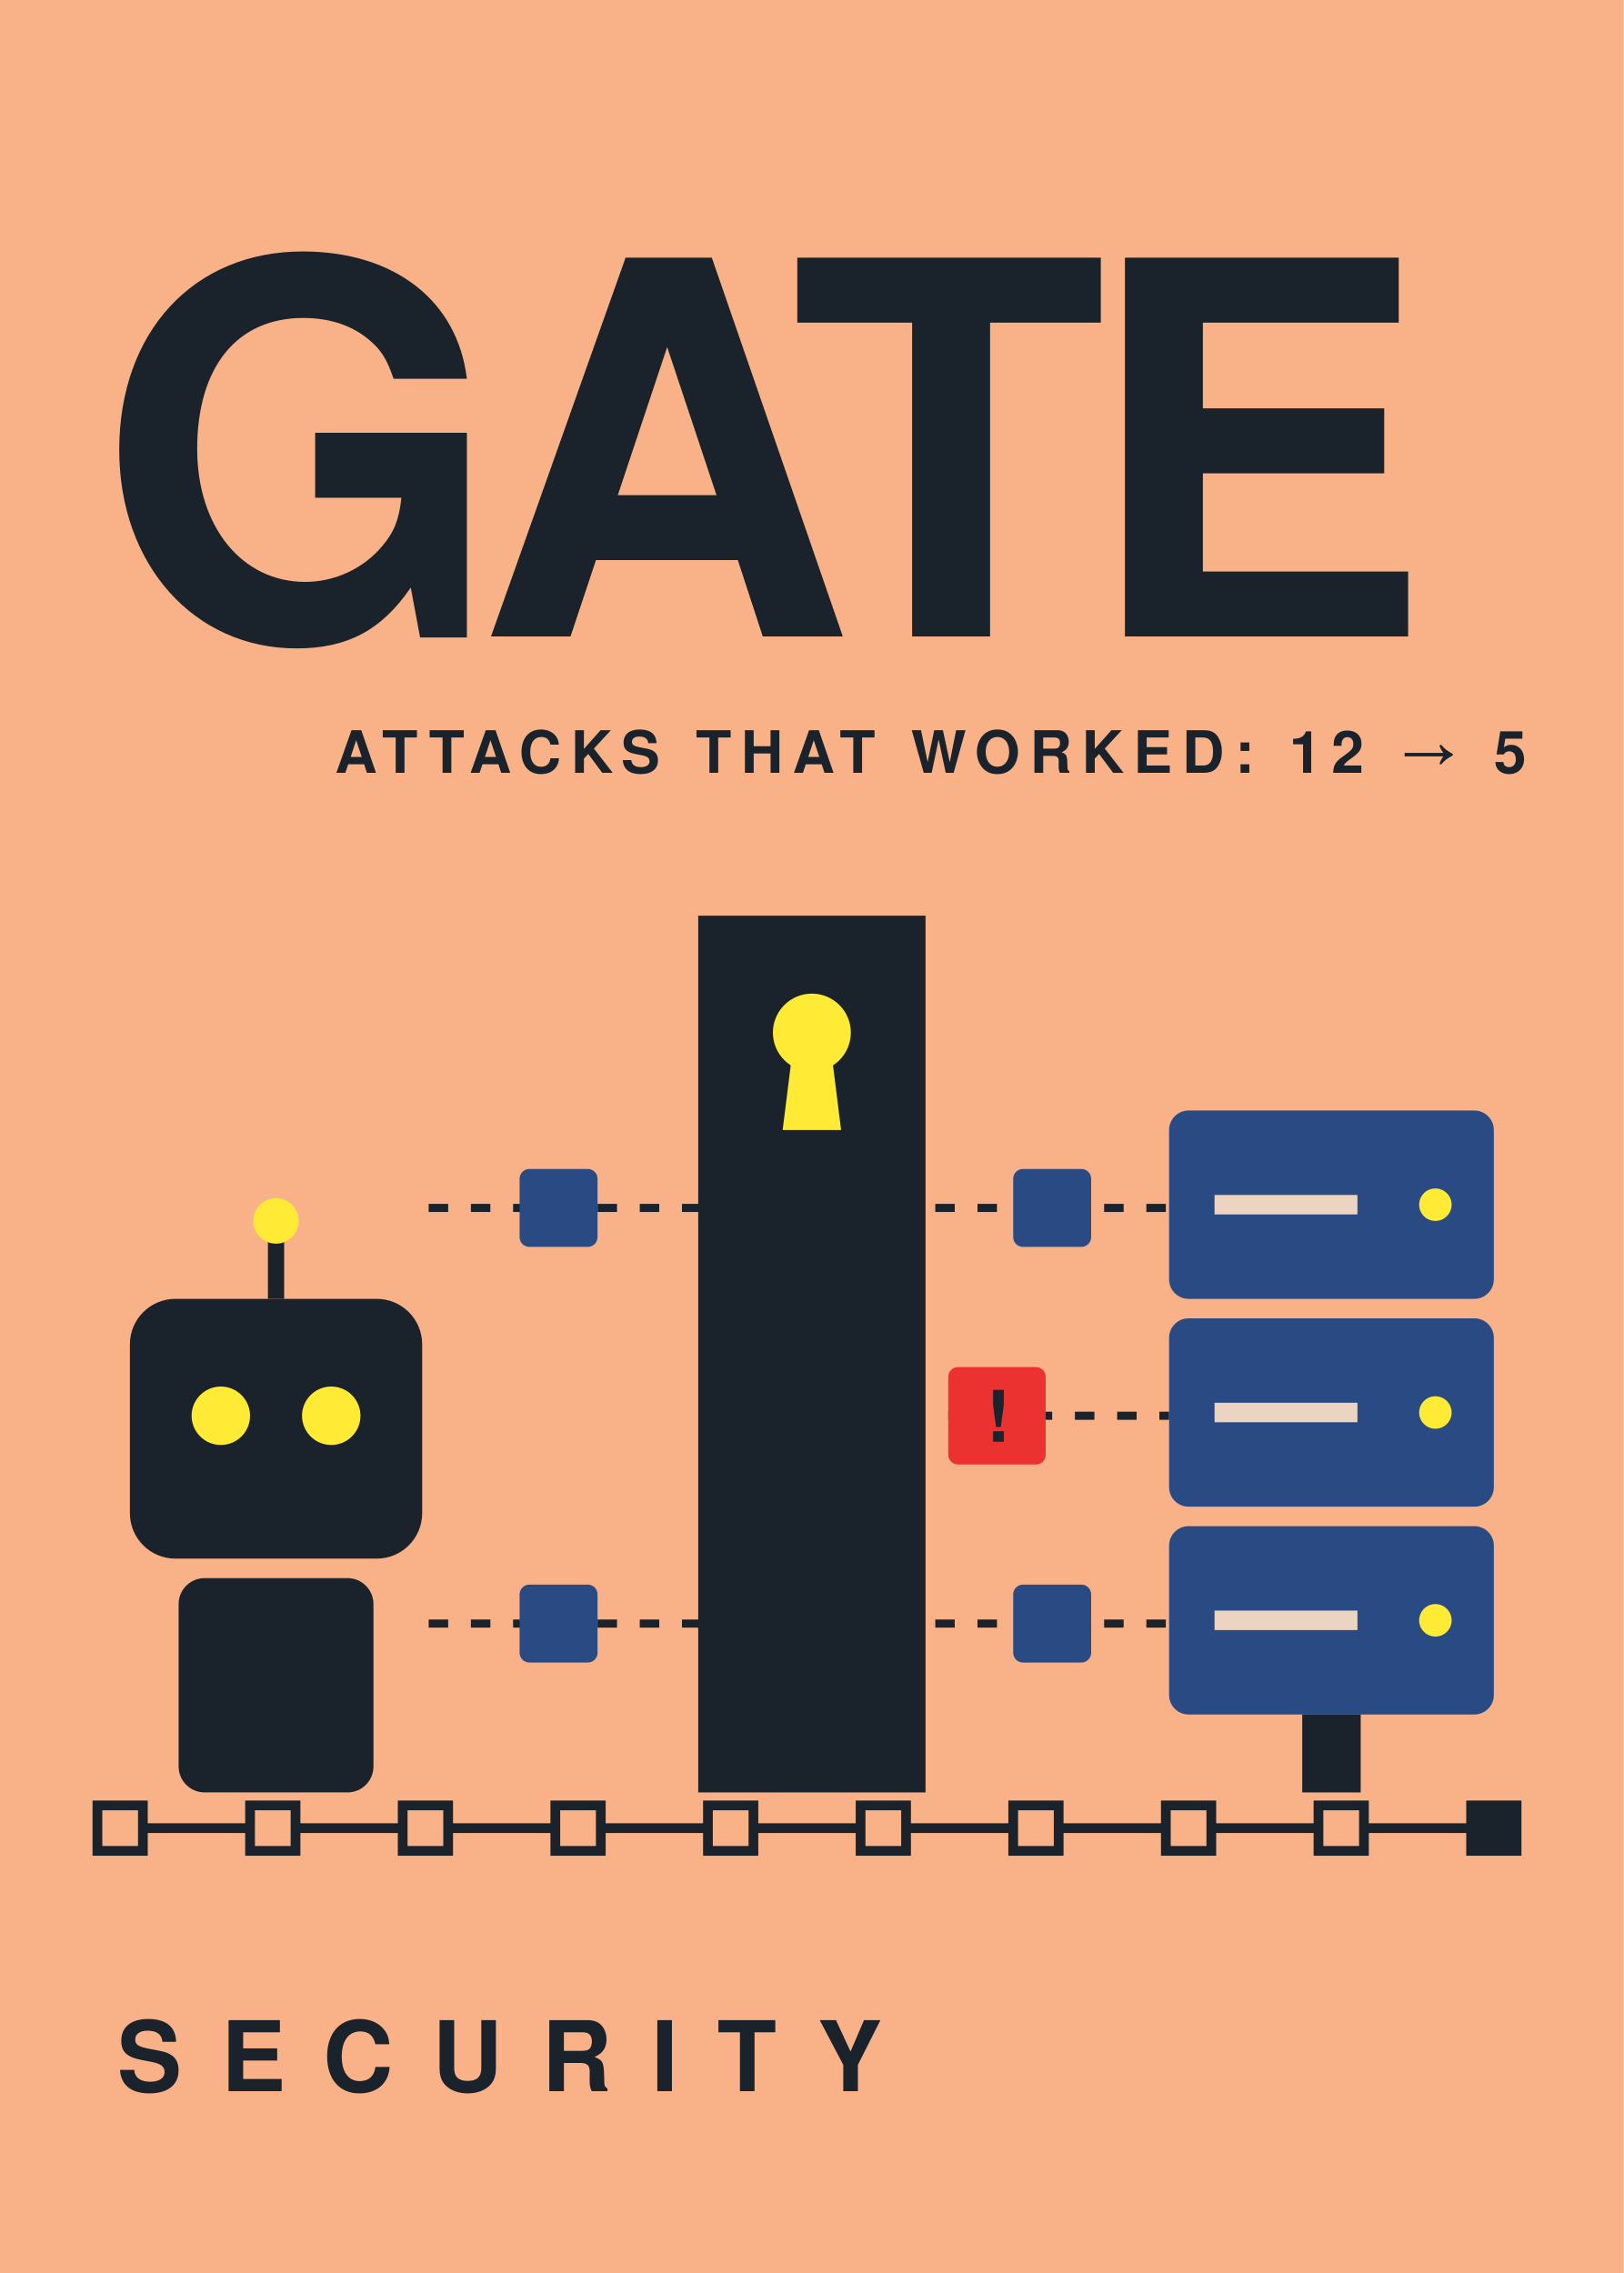
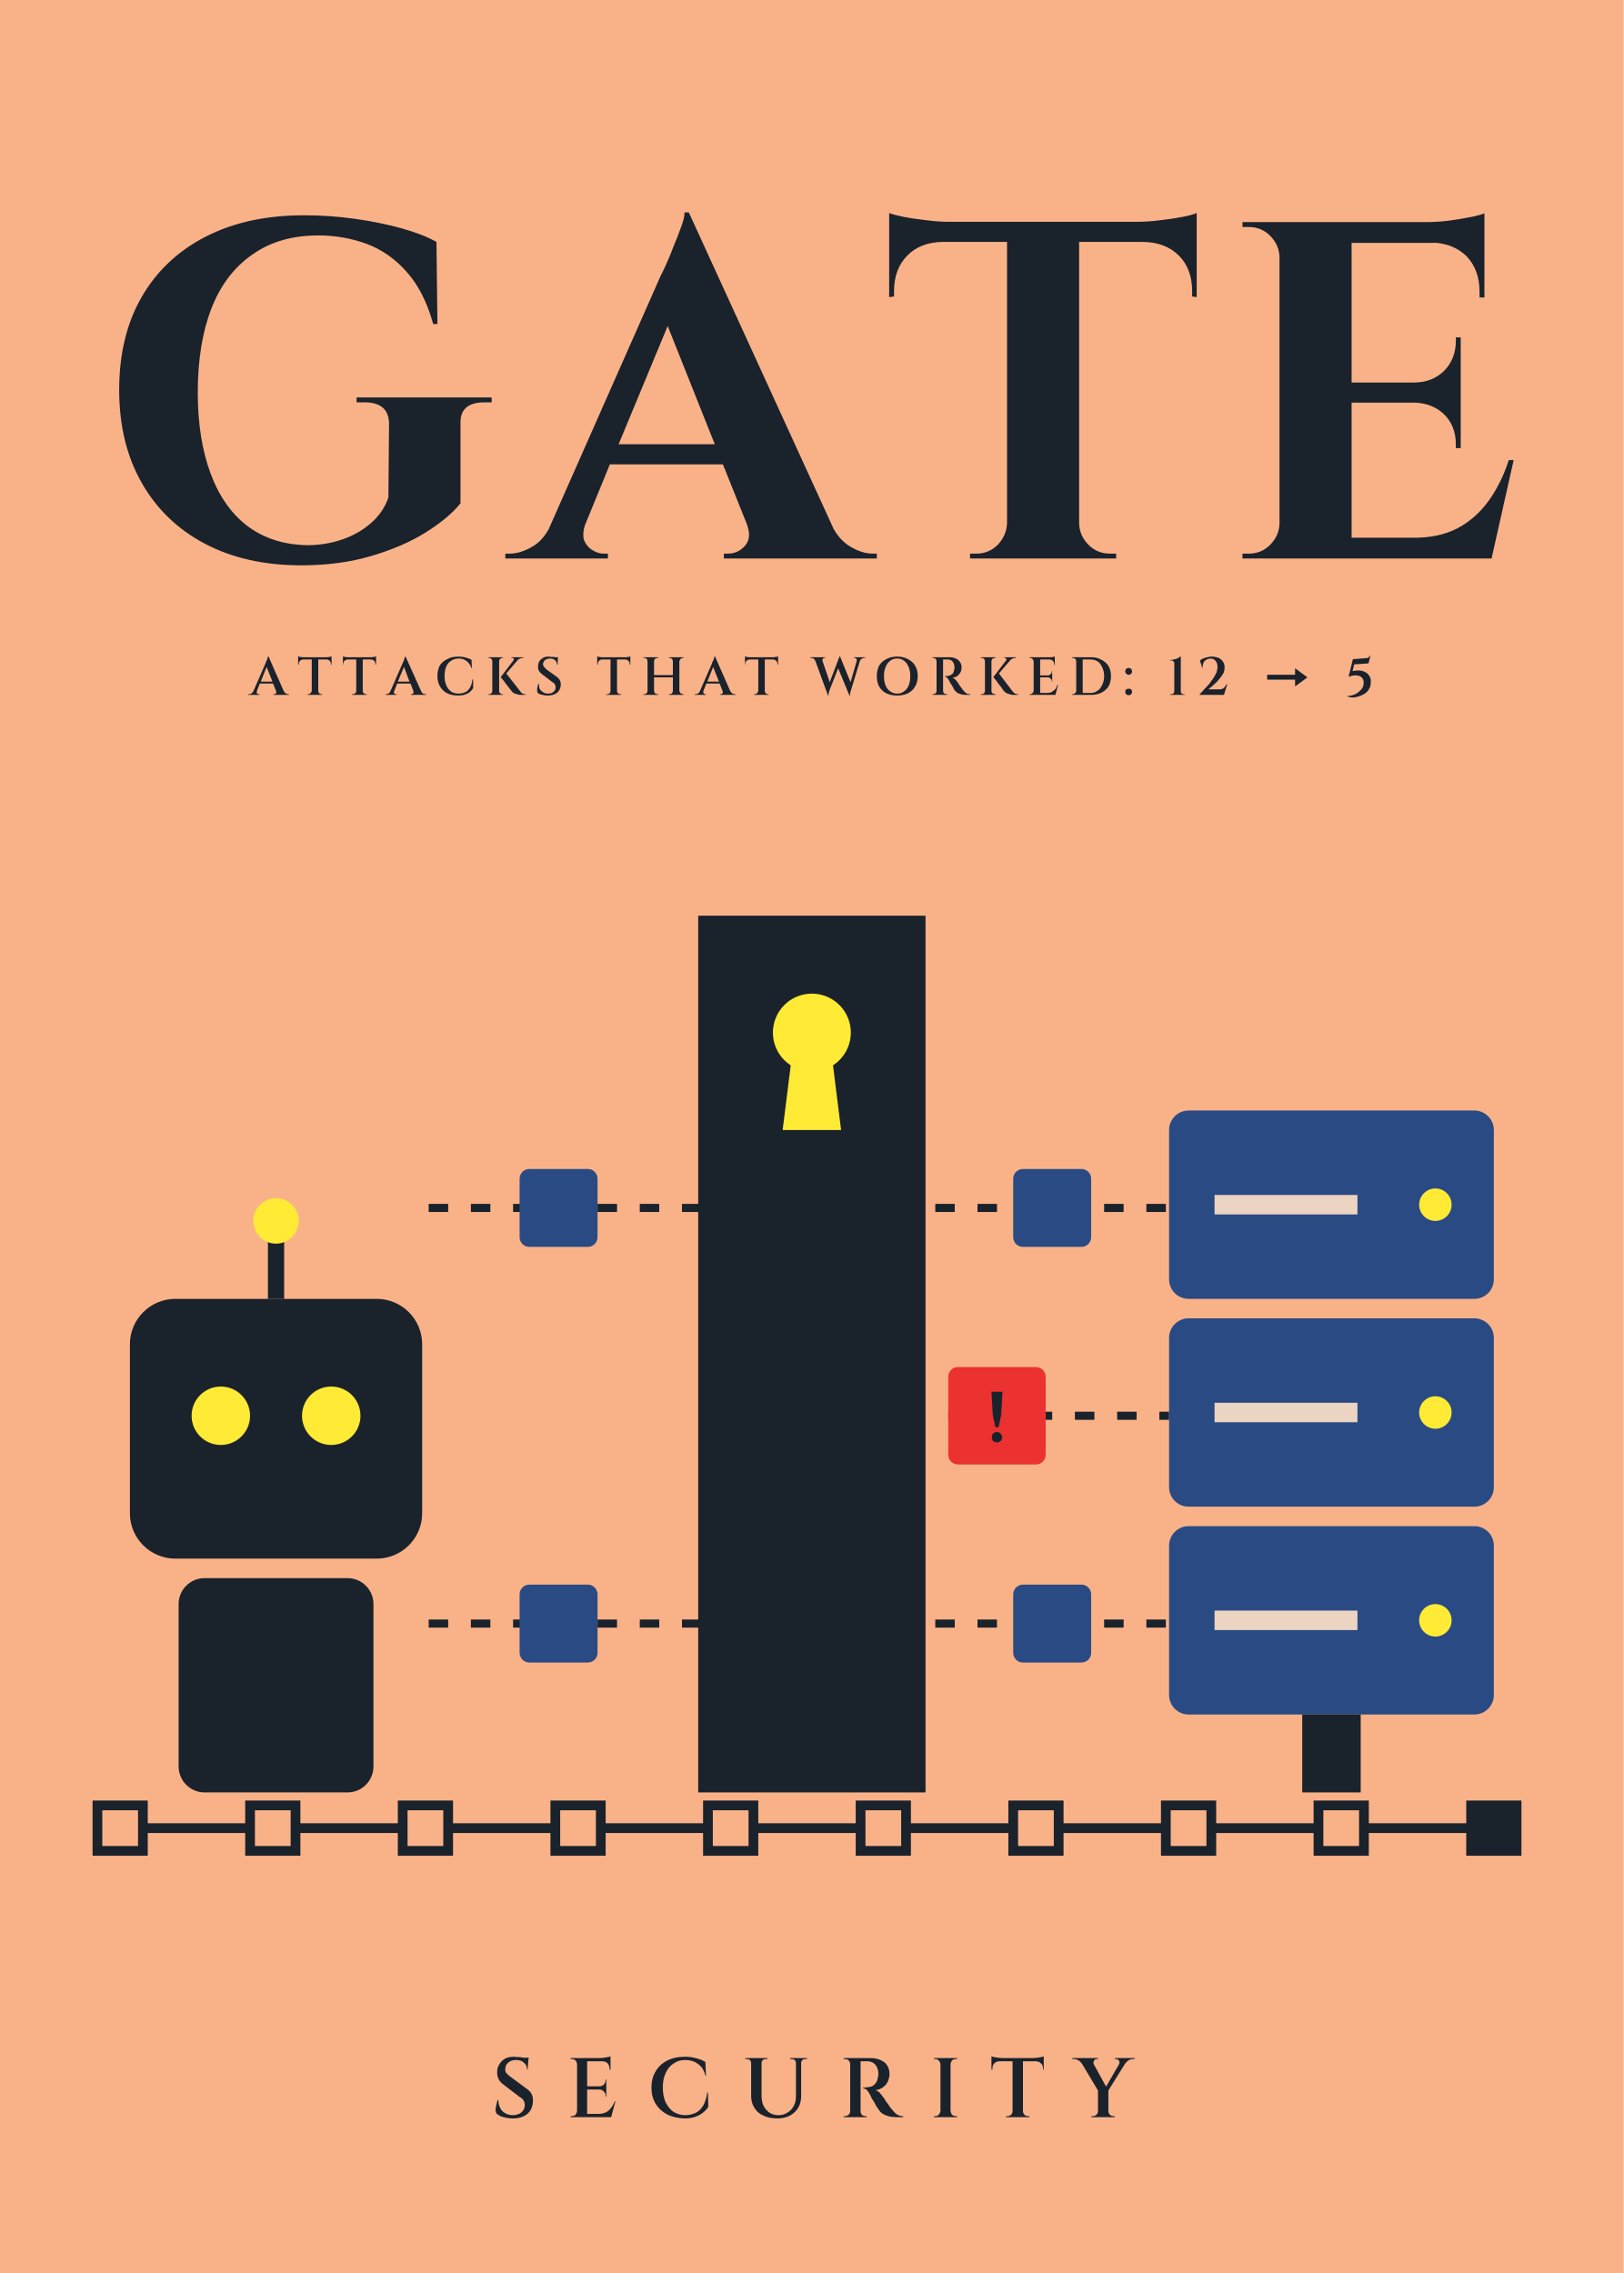
<svg xmlns="http://www.w3.org/2000/svg" viewBox="0 0 500 700" width="500" height="700">
  <rect width="500" height="700" fill="#f9b288" />
-   <g font-family="'Helvetica Neue', Helvetica, Arial, sans-serif" font-weight="700">
-     <text x="30" y="196" font-size="160" letter-spacing="-6" fill="#1a222c">GATE</text>
-     <text x="470" y="238" font-size="18" letter-spacing="3" text-anchor="end" fill="#1a222c">ATTACKS THAT WORKED: 12 → 5</text>
+   <g>
+     <path d="M141.8 130.6L141.8 130.6L141.8 155.0Q138.3 159.4 131.2 163.9Q124.2 168.3 114.4 171.2Q104.7 174.1 92.7 174.1L92.7 174.1Q75.8 174.1 63.2 167.5Q50.6 160.9 43.7 148.8Q36.7 136.6 36.7 120.1Q36.7 103.5 43.6 91.5Q50.5 79.5 63.3 72.9Q76.1 66.3 93.6 66.3L93.6 66.3Q101.7 66.3 109.4 67.4Q117.1 68.5 123.6 70.3Q130.1 72.1 134.4 74.5L134.4 74.5L134.7 99.8L133.4 99.8Q130.6 89.7 125.2 83.7Q119.9 77.7 112.9 75.1Q105.8 72.5 98.0 72.5L98.0 72.5Q86.0 72.5 77.7 78.4Q69.3 84.2 65.1 95.0Q60.9 105.8 60.9 120.9L60.9 120.9Q60.9 135.1 64.8 145.7Q68.7 156.3 76.2 162.0Q83.8 167.7 94.6 167.9L94.6 167.9Q100.1 167.9 105.2 166.2Q110.3 164.5 114.1 161.2Q118.0 157.9 119.6 153.2L119.6 153.2L119.8 130.6Q119.8 123.9 112.2 123.9L112.2 123.9L109.8 123.9L109.8 122.4L151.4 122.4L151.4 123.9L149.2 123.9Q144.8 123.9 143.0 126.1L143.0 126.1Q141.7 127.7 141.8 130.6ZM210.8 65.4L212.1 65.4L256.8 163.1Q259.0 166.7 261.8 168.3L261.8 168.3Q265.4 170.5 268.8 170.5L268.8 170.5L270.0 170.5L270.0 172L222.9 172L222.9 170.5L224.2 170.5Q227.2 170.5 229.4 168.1Q231.6 165.6 229.9 161.2L229.9 161.2L229.9 161.2L222.6 143.0L187.8 143.0L180.1 161.8Q179.3 164.3 179.8 166.2L179.8 166.2Q180.6 168.3 182.4 169.4Q184.1 170.5 185.9 170.5L185.9 170.5L187.2 170.5L187.2 172L155.6 172L155.6 170.5L156.9 170.5Q160.3 170.5 164.0 168.3L164.0 168.3Q166.8 166.7 168.9 163.1L168.9 163.1L203.5 84.8Q204.0 83.9 205.1 81.5Q206.2 79.1 207.4 75.9Q208.7 72.8 209.7 70.0Q210.8 67.1 210.8 65.4L210.8 65.4ZM205.6 100.4L190.5 136.8L220.1 136.8L205.6 100.4ZM368.5 65.6L368.5 65.6L368.5 91.5L367.1 91.3L367.1 89.7Q367.1 82.8 363.0 78.7Q358.9 74.6 352.0 74.5L352.0 74.5L332.3 74.5L332.3 161.2Q332.4 165.0 335.2 167.8Q337.9 170.5 341.8 170.5L341.8 170.5L343.7 170.5L343.7 172L298.7 172L298.7 170.5L300.6 170.5Q304.5 170.5 307.2 167.8Q309.9 165.0 310.1 161.2L310.1 161.2L310.1 74.5L290.3 74.5Q283.4 74.6 279.4 78.7Q275.3 82.8 275.3 89.7L275.3 89.7L275.3 91.3L273.8 91.5L273.8 65.6Q275.3 66.2 278.3 66.8Q281.4 67.4 285.1 67.8Q288.8 68.3 291.9 68.3L291.9 68.3L350.5 68.3Q353.7 68.3 357.4 67.8Q361 67.4 364.1 66.8Q367.2 66.2 368.5 65.6ZM464.6 141.7L466.1 141.7L459.3 172L382.6 172L382.6 170.5L384.5 170.5Q388.4 170.5 391.1 167.8Q393.9 165.0 394.0 161.2L394.0 161.2L394.0 79.2Q393.9 75.4 391.1 72.6Q388.4 69.9 384.5 69.9L384.5 69.9L382.6 69.9L382.6 68.4L439.0 68.4Q442.3 68.4 445.9 68.0Q449.5 67.5 452.6 66.9Q455.7 66.3 457.1 65.7L457.1 65.7L457.1 91.6L455.6 91.6L455.6 89.9Q455.6 83.1 451.6 78.9L451.6 78.9Q448.0 75.4 442.5 74.8L442.5 74.8L416.2 74.8L416.2 117.8L435.7 117.8Q441.2 117.7 444.8 114.1Q448.3 110.4 448.3 105.0L448.3 105.0L448.3 103.9L449.8 103.9L449.8 138.0L448.3 138.0L448.3 136.8Q448.3 131.3 444.8 127.7Q441.2 124.2 435.7 124.0L435.7 124.0L416.2 124.0L416.2 165.6L435.6 165.6Q443.0 165.6 448.6 162.8Q454.2 159.9 458.2 154.5Q462.2 149.1 464.6 141.7L464.6 141.7Z" fill="#1a222c" />
    <line x1="132" y1="372" x2="360" y2="372" stroke="#1a222c" stroke-width="2.5" stroke-dasharray="6 7" />
    <line x1="292" y1="436" x2="360" y2="436" stroke="#1a222c" stroke-width="2.5" stroke-dasharray="6 7" />
    <line x1="132" y1="500" x2="360" y2="500" stroke="#1a222c" stroke-width="2.5" stroke-dasharray="6 7" />
    <rect x="360" y="342" width="100" height="58" rx="6" fill="#2a4a84" />
    <rect x="360" y="406" width="100" height="58" rx="6" fill="#2a4a84" />
    <rect x="360" y="470" width="100" height="58" rx="6" fill="#2a4a84" />
    <rect x="374" y="368" width="44" height="6" fill="#ebd4c1" />
    <rect x="374" y="432" width="44" height="6" fill="#ebd4c1" />
    <rect x="374" y="496" width="44" height="6" fill="#ebd4c1" />
    <circle cx="442" cy="371" r="5" fill="#ffea35" />
    <circle cx="442" cy="435" r="5" fill="#ffea35" />
    <circle cx="442" cy="499" r="5" fill="#ffea35" />
    <rect x="401" y="528" width="18" height="24" fill="#1a222c" />
    <rect x="215" y="282" width="70" height="270" fill="#1a222c" />
    <circle cx="250" cy="318" r="12" fill="#ffea35" />
    <path d="M244 324 L256 324 L259 348 L241 348 Z" fill="#ffea35" />
    <rect x="312" y="360" width="24" height="24" rx="3" fill="#2a4a84" />
    <rect x="160" y="360" width="24" height="24" rx="3" fill="#2a4a84" />
    <rect x="292" y="421" width="30" height="30" rx="3" fill="#eb3230" />
-     <text x="307" y="444" font-size="22" text-anchor="middle" fill="#1a222c">!</text>
+     <path d="M307.0 444.2L307.0 444.2Q306.3 444.2 305.8 443.8Q305.4 443.3 305.4 442.6L305.4 442.6Q305.4 442.0 305.8 441.5Q306.3 441.0 307.0 441.0L307.0 441.0Q307.6 441.0 308.1 441.5Q308.6 442.0 308.6 442.6L308.6 442.6Q308.6 443.3 308.1 443.8Q307.6 444.2 307.0 444.2ZM308.3 435.7L307.5 439.5L306.5 439.5L305.7 435.7L305.3 428.6L308.7 428.6L308.3 435.7Z" fill="#1a222c" />
    <rect x="312" y="488" width="24" height="24" rx="3" fill="#2a4a84" />
    <rect x="160" y="488" width="24" height="24" rx="3" fill="#2a4a84" />
    <line x1="85" y1="380" x2="85" y2="400" stroke="#1a222c" stroke-width="5" />
    <circle cx="85" cy="376" r="7" fill="#ffea35" />
    <rect x="40" y="400" width="90" height="80" rx="14" fill="#1a222c" />
    <circle cx="68" cy="436" r="9" fill="#ffea35" />
    <circle cx="102" cy="436" r="9" fill="#ffea35" />
    <rect x="55" y="486" width="60" height="66" rx="8" fill="#1a222c" />
    <line x1="37" y1="563" x2="463" y2="563" stroke="#1a222c" stroke-width="3" />
    <rect x="30" y="556" width="14" height="14" fill="#f9b288" stroke="#1a222c" stroke-width="3" />
    <rect x="77" y="556" width="14" height="14" fill="#f9b288" stroke="#1a222c" stroke-width="3" />
    <rect x="124" y="556" width="14" height="14" fill="#f9b288" stroke="#1a222c" stroke-width="3" />
    <rect x="171" y="556" width="14" height="14" fill="#f9b288" stroke="#1a222c" stroke-width="3" />
    <rect x="218" y="556" width="14" height="14" fill="#f9b288" stroke="#1a222c" stroke-width="3" />
    <rect x="265" y="556" width="14" height="14" fill="#f9b288" stroke="#1a222c" stroke-width="3" />
    <rect x="312" y="556" width="14" height="14" fill="#f9b288" stroke="#1a222c" stroke-width="3" />
    <rect x="359" y="556" width="14" height="14" fill="#f9b288" stroke="#1a222c" stroke-width="3" />
    <rect x="406" y="556" width="14" height="14" fill="#f9b288" stroke="#1a222c" stroke-width="3" />
    <rect x="453" y="556" width="14" height="14" fill="#1a222c" stroke="#1a222c" stroke-width="3" />
-     <text x="36" y="644" font-size="30" letter-spacing="12" fill="#1a222c">SECURITY</text>
+     <path d="M158.2 633.4L158.2 633.4Q158.7 633.4 159.4 633.5Q160.1 633.5 160.8 633.6L160.8 633.6Q161.0 633.7 161.2 633.7L161.2 633.7L162.8 633.7L162.8 634.2L162.7 634.2L162.5 637.3L162.3 637.3Q162.3 636.0 161.3 635.2Q160.4 634.4 158.9 634.4Q157.4 634.4 156.5 635.2Q155.6 636.0 155.6 637.1L155.6 637.1Q155.5 637.8 155.9 638.4Q156.4 639.0 157.1 639.5L157.1 639.5L162.1 643.2Q163.2 643.9 163.7 644.9Q164.2 645.9 164.1 647.2L164.1 647.2Q164.0 649.6 162.4 651.0Q160.7 652.4 157.9 652.4L157.9 652.4Q156.9 652.4 155.9 652.2Q154.9 652.0 154.1 651.7Q153.3 651.3 152.8 650.8L152.8 650.8Q152.6 650.3 152.6 649.6Q152.7 648.8 152.9 648.0Q153.0 647.2 153.3 646.7L153.3 646.7L153.5 646.7Q153.4 648.0 154.0 649.1Q154.5 650.2 155.6 650.8Q156.6 651.4 158.1 651.4L158.1 651.4Q159.7 651.3 160.6 650.5Q161.6 649.6 161.6 648.3L161.6 648.3Q161.6 647.5 161.2 646.8Q160.8 646.2 159.9 645.7L159.9 645.7L155.2 642.1Q154.0 641.3 153.5 640.2Q153.0 639.1 153.1 637.9L153.1 637.9Q153.1 636.7 153.8 635.7Q154.4 634.6 155.5 634.0Q156.6 633.4 158.2 633.4ZM189.3 647.1L189.5 647.1L188.2 652L175.7 652L175.7 651.7L176.0 651.7Q176.7 651.7 177.2 651.3Q177.6 650.8 177.7 650.1L177.7 650.1L177.7 635.7Q177.6 635.0 177.2 634.5Q176.7 634.1 176.0 634.1L176.0 634.1L175.7 634.1L175.7 633.8L184.8 633.8Q185.4 633.8 186.0 633.7Q186.6 633.6 187.2 633.5Q187.7 633.4 188.0 633.3L188.0 633.3L188.0 637.4L187.7 637.4L187.7 637.1Q187.7 636.1 187.1 635.4L187.1 635.4Q186.6 634.9 185.7 634.8L185.7 634.8L180.8 634.8L180.8 642.5L184.6 642.5Q185.4 642.5 185.9 642.0Q186.5 641.4 186.5 640.6L186.5 640.6L186.5 640.4L186.7 640.4L186.7 645.7L186.5 645.7L186.5 645.4Q186.5 644.6 185.9 644.1Q185.4 643.5 184.6 643.5L184.6 643.5L180.8 643.5L180.8 651.0L184.3 651.0Q185.6 651.0 186.6 650.5Q187.6 650.0 188.2 649.1Q188.9 648.2 189.3 647.1L189.3 647.1ZM217.8 644.4L218.0 644.4L218.1 648.8Q217.5 649.8 216.5 650.6Q215.5 651.4 214.1 651.9Q212.7 652.4 210.8 652.4L210.8 652.4Q207.7 652.3 205.5 651.2Q203.2 650.0 201.9 647.9Q200.6 645.8 200.6 642.9L200.6 642.9Q200.6 640.0 201.9 637.9Q203.1 635.8 205.4 634.6Q207.7 633.4 210.9 633.4L210.9 633.4Q212.9 633.4 214.5 633.9Q216.1 634.3 217.2 635.0L217.2 635.0L217.4 639.2L217.2 639.2Q216.6 636.7 214.9 635.6Q213.3 634.4 211.0 634.4L211.0 634.4Q208.9 634.4 207.4 635.5Q205.8 636.5 205.0 638.4Q204.1 640.2 204.1 642.8L204.1 642.8Q204.1 645.4 204.9 647.3Q205.8 649.2 207.3 650.3Q208.8 651.3 210.8 651.4L210.8 651.4Q212.7 651.4 214.2 650.7Q215.6 650.0 216.5 648.5Q217.4 647.0 217.8 644.4L217.8 644.4ZM229.5 633.8L236.3 633.8L236.3 634.1L235.9 634.1Q235.3 634.1 234.9 634.4Q234.5 634.8 234.5 635.4L234.5 635.4L234.5 645.2Q234.5 647.1 235.1 648.5Q235.8 649.8 236.9 650.6Q238.1 651.4 239.7 651.4L239.7 651.4Q241.3 651.4 242.5 650.6Q243.7 649.9 244.4 648.6Q245.1 647.3 245.1 645.6L245.1 645.6L245.1 635.4Q245.1 634.8 244.7 634.4Q244.3 634.1 243.7 634.1L243.7 634.1L243.3 634.1L243.3 633.8L248.5 633.8L248.5 634.1L248.1 634.1Q247.5 634.1 247.1 634.4Q246.7 634.8 246.7 635.4L246.7 635.4L246.7 645.5Q246.7 647.6 245.8 649.1Q244.9 650.6 243.3 651.5Q241.6 652.4 239.4 652.4L239.4 652.4Q236.8 652.4 235.0 651.5Q233.2 650.7 232.3 649.1Q231.3 647.6 231.3 645.5L231.3 645.5L231.3 635.4Q231.3 634.8 230.9 634.4Q230.5 634.1 230.0 634.1L230.0 634.1L229.5 634.1L229.5 633.8ZM261.8 650.1L261.8 650.1L261.8 635.7Q261.8 635.0 261.3 634.5Q260.8 634.1 260.1 634.1L260.1 634.1L259.8 634.1L259.8 633.8L268.1 633.8Q269.2 633.8 270.3 634.1Q271.3 634.4 272.2 635.0Q273.0 635.6 273.4 636.5Q273.9 637.4 273.9 638.7L273.9 638.7Q273.9 639.8 273.4 641.0Q272.9 642.1 271.9 642.8Q271.0 643.5 269.6 643.7L269.6 643.7Q270.3 643.9 270.9 644.5Q271.5 645.2 271.9 645.8L271.9 645.8Q272.0 645.8 272.3 646.3Q272.6 646.7 273.0 647.4Q273.5 648.0 273.9 648.7Q274.4 649.3 274.8 649.8L274.8 649.8Q275.4 650.4 275.8 650.9Q276.3 651.3 276.9 651.5Q277.4 651.7 278.1 651.7L278.1 651.7L278.1 652L275.9 652Q274.6 652 273.5 651.7Q272.5 651.4 271.7 650.9Q270.9 650.3 270.4 649.4L270.4 649.4Q270.2 649.2 269.9 648.7Q269.6 648.2 269.3 647.6Q269.0 647.0 268.6 646.5Q268.3 645.9 268.1 645.5Q267.9 645.0 267.8 644.9L267.8 644.9Q267.4 644.1 266.9 643.6Q266.4 643.2 265.8 643.1L265.8 643.1L265.8 642.8Q265.9 642.8 266.1 642.9Q266.4 642.9 266.8 642.8L266.8 642.8Q267.5 642.8 268.2 642.6Q268.9 642.4 269.5 641.7Q270.1 641.1 270.3 639.9L270.3 639.9Q270.4 639.7 270.4 639.3Q270.5 639.0 270.5 638.6L270.5 638.6Q270.4 636.8 269.5 635.8Q268.7 634.9 267.3 634.8L267.3 634.8Q266.9 634.8 266.3 634.8Q265.8 634.8 265.4 634.8L265.4 634.8L265.0 634.8L265.0 650.1Q265.0 650.8 265.4 651.3Q265.9 651.7 266.6 651.7L266.6 651.7L266.9 651.7L266.9 652L259.8 652L259.8 651.7L260.1 651.7Q260.8 651.7 261.3 651.3Q261.8 650.8 261.8 650.1ZM289.6 650.1L289.6 650.1L289.6 635.7Q289.5 635.0 289.0 634.5Q288.6 634.1 287.9 634.1L287.9 634.1L287.6 634.1L287.6 633.8L294.7 633.8L294.7 634.1L294.4 634.1Q293.7 634.1 293.2 634.5Q292.8 635.0 292.7 635.7L292.7 635.7L292.7 650.1Q292.8 650.8 293.2 651.3Q293.7 651.7 294.4 651.7L294.4 651.7L294.7 651.7L294.7 652L287.6 652L287.6 651.7L287.9 651.7Q288.6 651.7 289.0 651.3Q289.5 650.8 289.6 650.1ZM321.4 633.3L321.4 633.3L321.4 637.4L321.2 637.4L321.2 637.0Q321.2 636.0 320.5 635.4Q319.9 634.8 318.9 634.8L318.9 634.8L315.0 634.8L315.0 650.1Q315.0 650.8 315.5 651.3Q316.0 651.7 316.6 651.7L316.6 651.7L317.0 651.7L317.0 652L309.8 652L309.8 651.7L310.1 651.7Q310.8 651.7 311.3 651.3Q311.8 650.8 311.8 650.1L311.8 650.1L311.8 634.8L307.9 634.8Q306.8 634.8 306.2 635.4Q305.6 636.0 305.6 637.0L305.6 637.0L305.6 637.4L305.3 637.4L305.3 633.3Q305.6 633.4 306.1 633.5Q306.7 633.6 307.3 633.7Q308.0 633.8 308.5 633.8L308.5 633.8L318.3 633.8Q318.8 633.8 319.5 633.7Q320.1 633.6 320.7 633.5Q321.2 633.4 321.4 633.3ZM344.6 635.7L344.6 635.7Q344.8 635.3 344.7 634.9Q344.6 634.6 344.3 634.3Q344.0 634.1 343.6 634.1L343.6 634.1L343.3 634.1L343.3 633.8L349.4 633.8L349.4 634.1L349.0 634.1Q348.2 634.1 347.5 634.5Q346.8 635.0 346.4 635.6L346.4 635.6L346.4 635.6L341.3 643.8L341.3 650.1Q341.3 650.8 341.8 651.3Q342.3 651.7 342.9 651.7L342.9 651.7L343.3 651.7L343.3 652L336.1 652L336.1 651.7L336.4 651.7Q337.1 651.7 337.6 651.3Q338.1 650.8 338.1 650.1L338.1 650.1L338.1 643.8L333.2 635.6L333.2 635.6Q332.8 635.0 332.1 634.5Q331.4 634.1 330.6 634.1L330.6 634.1L330.2 634.1L330.2 633.8L338.1 633.8L338.1 634.1L337.7 634.1Q337.2 634.1 336.9 634.6Q336.6 635.1 336.8 635.7L336.8 635.7L336.8 635.7L340.6 642.6L344.6 635.7Z" fill="#1a222c" />
+     <path d="M82.5 202.2L82.7 202.2L87.4 212.9Q87.7 213.4 88.1 213.6L88.1 213.6Q88.4 213.8 88.8 213.8L88.8 213.8L89.0 213.8L89.0 214L84.2 214L84.2 213.8L84.4 213.8Q84.7 213.8 84.9 213.6L84.9 213.6Q85.2 213.3 85.0 212.8L85.0 212.8L84.1 210.5L80.0 210.5L79.1 212.8L79.1 212.8Q79.0 213.1 79.1 213.4Q79.1 213.6 79.3 213.7Q79.5 213.8 79.7 213.8L79.7 213.8L79.9 213.8L79.9 214L76.4 214L76.4 213.8L76.6 213.8Q76.9 213.8 77.4 213.6L77.4 213.6Q77.7 213.4 78.0 212.9L78.0 212.9L81.8 204.2Q81.8 204.1 81.9 203.8Q82.0 203.6 82.2 203.3Q82.3 202.9 82.4 202.6Q82.5 202.3 82.5 202.2L82.5 202.2ZM83.9 209.9L82.1 205.4L80.3 209.9L83.9 209.9ZM102.1 202.1L102.1 202.1L102.1 204.7L101.9 204.7L101.9 204.5Q101.9 203.9 101.5 203.5Q101.1 203.1 100.5 203.1L100.5 203.1L98.0 203.1L98.0 212.8Q98.0 213.2 98.3 213.5Q98.6 213.8 99.0 213.8L99.0 213.8L99.2 213.8L99.2 214L94.7 214L94.7 213.8L94.9 213.8Q95.3 213.8 95.6 213.5Q95.9 213.2 96.0 212.8L96.0 212.8L96.0 203.1L93.4 203.1Q92.8 203.1 92.4 203.5Q92.0 203.9 92.0 204.5L92.0 204.5L92.0 204.7L91.8 204.7L91.8 202.1Q92.0 202.2 92.3 202.3Q92.7 202.3 93.1 202.4Q93.5 202.4 93.9 202.4L93.9 202.4L100.0 202.4Q100.4 202.4 100.8 202.4Q101.2 202.3 101.6 202.3Q101.9 202.2 102.1 202.1ZM115.8 202.1L115.8 202.1L115.8 204.7L115.6 204.7L115.6 204.5Q115.6 203.9 115.2 203.5Q114.8 203.1 114.2 203.1L114.2 203.1L111.7 203.1L111.7 212.8Q111.7 213.2 112.0 213.5Q112.3 213.8 112.7 213.8L112.7 213.8L113.0 213.8L113.0 214L108.4 214L108.4 213.8L108.6 213.8Q109.0 213.8 109.4 213.5Q109.7 213.2 109.7 212.8L109.7 212.8L109.7 203.1L107.2 203.1Q106.5 203.1 106.1 203.5Q105.7 203.9 105.7 204.5L105.7 204.5L105.7 204.7L105.6 204.7L105.6 202.1Q105.7 202.2 106.1 202.3Q106.4 202.3 106.8 202.4Q107.2 202.4 107.6 202.4L107.6 202.4L113.8 202.4Q114.1 202.4 114.5 202.4Q114.9 202.3 115.3 202.3Q115.6 202.2 115.8 202.1ZM124.8 202.2L124.9 202.2L129.7 212.9Q129.9 213.4 130.3 213.6L130.3 213.6Q130.7 213.8 131.1 213.8L131.1 213.8L131.2 213.8L131.2 214L126.5 214L126.5 213.8L126.6 213.8Q126.9 213.8 127.2 213.6L127.2 213.6Q127.4 213.3 127.3 212.8L127.3 212.8L126.4 210.5L122.3 210.5L121.4 212.8L121.4 212.8Q121.2 213.1 121.3 213.4Q121.4 213.6 121.6 213.7Q121.8 213.8 122.0 213.8L122.0 213.8L122.1 213.8L122.1 214L118.7 214L118.7 213.8L118.8 213.8Q119.2 213.8 119.6 213.6L119.6 213.6Q120.0 213.4 120.2 212.9L120.2 212.9L124.0 204.2Q124.0 204.1 124.2 203.8Q124.3 203.6 124.4 203.3Q124.5 202.9 124.6 202.6Q124.7 202.3 124.8 202.2L124.8 202.2ZM126.1 209.9L124.4 205.4L122.5 209.9L126.1 209.9ZM145.5 209.2L145.7 209.2L145.7 211.9Q145.3 212.6 144.7 213.1Q144.1 213.6 143.2 213.9Q142.3 214.2 141.1 214.2L141.1 214.2Q139.2 214.2 137.7 213.5Q136.3 212.8 135.5 211.4Q134.7 210.1 134.7 208.2L134.7 208.2Q134.7 206.4 135.4 205.0Q136.2 203.7 137.7 203.0Q139.1 202.2 141.1 202.2L141.1 202.2Q142.4 202.2 143.4 202.5Q144.5 202.8 145.2 203.2L145.2 203.2L145.3 205.8L145.2 205.8Q144.7 204.3 143.7 203.6Q142.7 202.8 141.3 202.8L141.3 202.8Q139.9 202.8 138.9 203.5Q137.9 204.1 137.4 205.3Q136.9 206.5 136.9 208.2L136.9 208.2Q136.9 209.8 137.4 211.0Q137.9 212.2 138.8 212.9Q139.8 213.6 141.1 213.6L141.1 213.6Q142.3 213.6 143.2 213.2Q144.1 212.8 144.7 211.8Q145.3 210.8 145.5 209.2L145.5 209.2ZM151.6 212.8L151.6 212.8L151.6 203.7Q151.6 203.2 151.3 202.9Q151.0 202.6 150.6 202.6L150.6 202.6L150.4 202.6L150.4 202.4L154.9 202.4L154.9 202.6L154.7 202.6Q154.3 202.6 154.0 202.9Q153.7 203.2 153.7 203.7L153.7 203.7L153.7 212.8Q153.7 213.2 154.0 213.5Q154.3 213.8 154.7 213.8L154.7 213.8L154.9 213.8L154.9 214L150.4 214L150.4 213.8L150.6 213.8Q151.0 213.8 151.3 213.5Q151.6 213.2 151.6 212.8ZM157.5 202.4L161.2 202.4L161.2 202.6L161.1 202.6Q160.6 202.6 160.1 202.8L160.1 202.8Q159.7 203.0 159.4 203.3L159.4 203.3L155.9 207.4L160.2 212.9Q160.5 213.4 160.9 213.6Q161.3 213.8 161.8 213.8L161.8 213.8L161.8 214L160.7 214Q160.5 214 160.1 214.0Q159.7 214.0 159.3 213.8Q158.8 213.7 158.3 213.5Q157.8 213.2 157.5 212.8L157.5 212.8Q157.4 212.7 157.2 212.4Q156.9 212.0 156.5 211.5Q156.1 211.0 155.7 210.5Q155.3 210.0 155.0 209.5Q154.6 209.1 154.4 208.8L154.4 208.8L154.2 208.5L158.1 203.4L158.1 203.4Q158.3 203.1 158.2 202.8Q158.0 202.6 157.7 202.6L157.7 202.6L157.5 202.6L157.5 202.4ZM168.9 202.2L168.9 202.2Q169.3 202.2 169.7 202.3Q170.1 202.3 170.6 202.3L170.6 202.3Q170.7 202.4 170.9 202.4L170.9 202.4L171.8 202.4L171.8 202.7L171.8 202.7L171.7 204.7L171.5 204.7Q171.5 203.8 170.9 203.3Q170.3 202.8 169.4 202.8Q168.4 202.8 167.8 203.3Q167.3 203.8 167.2 204.5L167.2 204.5Q167.2 205.0 167.5 205.3Q167.8 205.7 168.2 206.1L168.2 206.1L171.4 208.4Q172.1 208.9 172.4 209.5Q172.7 210.1 172.7 210.9L172.7 210.9Q172.6 212.4 171.6 213.3Q170.5 214.2 168.7 214.2L168.7 214.2Q168.1 214.2 167.5 214.1Q166.9 214.0 166.3 213.8Q165.8 213.6 165.5 213.3L165.5 213.3Q165.4 212.9 165.4 212.5Q165.4 212.0 165.5 211.5Q165.6 211.0 165.8 210.6L165.8 210.6L166.0 210.6Q165.9 211.5 166.2 212.2Q166.6 212.8 167.3 213.2Q167.9 213.6 168.8 213.6L168.8 213.6Q169.9 213.6 170.5 213.0Q171.1 212.5 171.1 211.6L171.1 211.6Q171.1 211.1 170.8 210.7Q170.6 210.3 170.0 210.0L170.0 210.0L167.0 207.7Q166.3 207.2 165.9 206.5Q165.6 205.8 165.7 205.1L165.7 205.1Q165.7 204.3 166.1 203.6Q166.5 203.0 167.2 202.6Q167.9 202.2 168.9 202.2ZM194.1 202.1L194.1 202.1L194.1 204.7L193.9 204.7L193.9 204.5Q193.9 203.9 193.5 203.5Q193.1 203.1 192.5 203.1L192.5 203.1L190.0 203.1L190.0 212.8Q190.0 213.2 190.3 213.5Q190.6 213.8 191.1 213.8L191.1 213.8L191.3 213.8L191.3 214L186.7 214L186.7 213.8L186.9 213.8Q187.4 213.8 187.7 213.5Q188.0 213.2 188.0 212.8L188.0 212.8L188.0 203.1L185.5 203.1Q184.8 203.1 184.5 203.5Q184.1 203.9 184.1 204.5L184.1 204.5L184.1 204.7L183.9 204.7L183.9 202.1Q184.1 202.2 184.4 202.3Q184.7 202.3 185.1 202.4Q185.6 202.4 185.9 202.4L185.9 202.4L192.1 202.4Q192.5 202.4 192.9 202.4Q193.3 202.3 193.6 202.3Q194.0 202.2 194.1 202.1ZM199.4 212.8L199.4 212.8L199.4 203.7Q199.4 203.2 199.1 202.9Q198.8 202.6 198.4 202.6L198.4 202.6L198.1 202.6L198.1 202.4L202.7 202.4L202.7 202.6L202.5 202.6Q202.1 202.6 201.7 202.9Q201.4 203.2 201.4 203.7L201.4 203.7L201.4 207.9L207.2 207.9L207.2 203.7Q207.2 203.2 206.9 202.9Q206.6 202.6 206.2 202.6L206.2 202.6L206.0 202.6L206.0 202.4L210.5 202.4L210.5 202.6L210.3 202.6Q209.9 202.6 209.6 202.9Q209.3 203.2 209.2 203.7L209.2 203.7L209.2 212.8Q209.3 213.2 209.6 213.5Q209.9 213.8 210.3 213.8L210.3 213.8L210.5 213.8L210.5 214L206.0 214L206.0 213.8L206.2 213.8Q206.6 213.8 206.9 213.5Q207.2 213.2 207.2 212.8L207.2 212.8L207.2 208.6L201.4 208.6L201.4 212.8Q201.4 213.2 201.7 213.5Q202.1 213.8 202.5 213.8L202.5 213.8L202.7 213.8L202.7 214L198.1 214L198.1 213.8L198.4 213.8Q198.8 213.8 199.1 213.5Q199.4 213.2 199.4 212.8ZM220.0 202.2L220.2 202.2L224.9 212.9Q225.2 213.4 225.6 213.6L225.6 213.6Q226.0 213.8 226.3 213.8L226.3 213.8L226.5 213.8L226.5 214L221.7 214L221.7 213.8L221.9 213.8Q222.2 213.8 222.4 213.6L222.4 213.6Q222.7 213.3 222.5 212.8L222.5 212.8L221.6 210.5L217.5 210.5L216.6 212.8L216.6 212.8Q216.5 213.1 216.6 213.4Q216.7 213.6 216.9 213.7Q217.1 213.8 217.2 213.8L217.2 213.8L217.4 213.8L217.4 214L213.9 214L213.9 213.8L214.1 213.8Q214.5 213.8 214.9 213.6L214.9 213.6Q215.2 213.4 215.5 212.9L215.5 212.9L219.3 204.2Q219.3 204.1 219.4 203.8Q219.5 203.6 219.7 203.3Q219.8 202.9 219.9 202.6Q220.0 202.3 220.0 202.2L220.0 202.2ZM221.4 209.9L219.6 205.4L217.8 209.9L221.4 209.9ZM239.6 202.1L239.6 202.1L239.6 204.7L239.4 204.7L239.4 204.5Q239.4 203.9 239.0 203.5Q238.6 203.1 238.0 203.1L238.0 203.1L235.5 203.1L235.5 212.8Q235.5 213.2 235.8 213.5Q236.1 213.8 236.5 213.8L236.5 213.8L236.7 213.8L236.7 214L232.2 214L232.2 213.8L232.4 213.8Q232.8 213.8 233.1 213.5Q233.4 213.2 233.5 212.8L233.5 212.8L233.5 203.1L231.0 203.1Q230.3 203.1 229.9 203.5Q229.5 203.9 229.5 204.5L229.5 204.5L229.5 204.7L229.4 204.7L229.4 202.1Q229.5 202.2 229.9 202.3Q230.2 202.3 230.6 202.4Q231.0 202.4 231.4 202.4L231.4 202.4L237.6 202.4Q237.9 202.4 238.3 202.4Q238.7 202.3 239.1 202.3Q239.4 202.2 239.6 202.1ZM258.5 202.2L258.7 202.2L258.7 202.2L261.9 210.1L263.8 203.6L263.8 203.6Q263.9 203.1 263.7 202.9Q263.5 202.6 263.1 202.6L263.1 202.6L263.0 202.6L263.0 202.4L266.4 202.4L266.4 202.6L266.3 202.6Q265.9 202.6 265.4 202.8L265.4 202.8Q265.0 203.1 264.8 203.5L264.8 203.5L262.1 212.4L262.0 212.7Q261.9 213.0 261.8 213.4Q261.7 213.9 261.7 214.3L261.7 214.3L261.6 214.3L258.1 205.8L255.5 212.4L255.4 212.7Q255.3 213.0 255.2 213.4Q255.1 213.8 255.1 214.3L255.1 214.3L255.0 214.3L251.1 203.6Q250.9 203.1 250.5 202.8L250.5 202.8Q250.0 202.6 249.6 202.6L249.6 202.6L249.5 202.6L249.5 202.4L254.1 202.4L254.1 202.6L253.9 202.6Q253.6 202.6 253.4 202.9Q253.1 203.1 253.3 203.6L253.3 203.6L253.3 203.6L255.5 210.1L258.5 202.2ZM276.3 202.2L276.3 202.2Q278.2 202.2 279.6 203.0Q281.0 203.7 281.8 205.0Q282.6 206.4 282.6 208.2L282.6 208.2Q282.6 210.1 281.8 211.4Q281.0 212.8 279.6 213.5Q278.2 214.2 276.3 214.2L276.3 214.2Q274.3 214.2 272.9 213.5Q271.5 212.8 270.7 211.4Q270.0 210.1 270.0 208.2L270.0 208.2Q270.0 206.4 270.7 205.0Q271.5 203.7 272.9 203.0Q274.3 202.2 276.3 202.2ZM276.3 213.6L276.3 213.6Q277.5 213.6 278.4 212.9Q279.3 212.3 279.8 211.1Q280.3 209.9 280.3 208.2L280.3 208.2Q280.3 206.6 279.8 205.4Q279.3 204.2 278.4 203.5Q277.5 202.8 276.3 202.8L276.3 202.8Q275.0 202.8 274.1 203.5Q273.2 204.2 272.7 205.4Q272.2 206.6 272.2 208.2L272.2 208.2Q272.2 209.9 272.7 211.1Q273.2 212.3 274.1 212.9Q275.0 213.6 276.3 213.6ZM288.4 212.8L288.4 212.8L288.4 203.7Q288.4 203.2 288.1 202.9Q287.8 202.6 287.3 202.6L287.3 202.6L287.1 202.6L287.1 202.4L292.4 202.4Q293.1 202.4 293.8 202.6Q294.5 202.8 295.0 203.2Q295.5 203.6 295.8 204.2Q296.1 204.7 296.1 205.6L296.1 205.6Q296.1 206.3 295.8 207.0Q295.4 207.7 294.8 208.2Q294.2 208.6 293.3 208.7L293.3 208.7Q293.8 208.9 294.2 209.3Q294.6 209.7 294.8 210.1L294.8 210.1Q294.9 210.1 295.1 210.4Q295.2 210.7 295.5 211.1Q295.8 211.5 296.1 211.9Q296.4 212.3 296.6 212.6L296.6 212.6Q297.0 213.0 297.3 213.3Q297.6 213.6 298.0 213.7Q298.3 213.8 298.8 213.8L298.8 213.8L298.8 214L297.4 214Q296.5 214 295.9 213.8Q295.2 213.6 294.7 213.3Q294.2 212.9 293.8 212.4L293.8 212.4Q293.7 212.2 293.6 211.9Q293.4 211.6 293.2 211.2Q293.0 210.8 292.7 210.5Q292.5 210.1 292.4 209.9Q292.3 209.6 292.2 209.5L292.2 209.5Q291.9 209.0 291.6 208.7Q291.3 208.4 291.0 208.4L291.0 208.4L291.0 208.2Q291.0 208.2 291.2 208.2Q291.4 208.2 291.6 208.2L291.6 208.2Q292.0 208.2 292.5 208.0Q292.9 207.9 293.3 207.5Q293.7 207.1 293.8 206.3L293.8 206.3Q293.9 206.2 293.9 206.0Q293.9 205.7 293.9 205.5L293.9 205.5Q293.9 204.3 293.3 203.7Q292.8 203.1 291.9 203.1L291.9 203.1Q291.6 203.1 291.3 203.1Q290.9 203.1 290.7 203.1L290.7 203.1L290.4 203.1L290.4 212.8Q290.4 213.2 290.7 213.5Q291.0 213.8 291.5 213.8L291.5 213.8L291.7 213.8L291.7 214L287.1 214L287.1 213.8L287.3 213.8Q287.8 213.8 288.1 213.5Q288.4 213.2 288.4 212.8ZM303.3 212.8L303.3 212.8L303.3 203.7Q303.3 203.2 303.0 202.9Q302.7 202.6 302.3 202.6L302.3 202.6L302.0 202.6L302.0 202.4L306.6 202.4L306.6 202.6L306.4 202.6Q306.0 202.6 305.6 202.9Q305.3 203.2 305.3 203.7L305.3 203.7L305.3 212.8Q305.3 213.2 305.6 213.5Q306.0 213.8 306.4 213.8L306.4 213.8L306.6 213.8L306.6 214L302.0 214L302.0 213.8L302.3 213.8Q302.7 213.8 303.0 213.5Q303.3 213.2 303.3 212.8ZM309.2 202.4L312.9 202.4L312.9 202.6L312.8 202.6Q312.3 202.6 311.8 202.8L311.8 202.8Q311.4 203.0 311.1 203.3L311.1 203.3L307.6 207.4L311.8 212.9Q312.2 213.4 312.6 213.6Q313.0 213.8 313.5 213.8L313.5 213.8L313.5 214L312.3 214Q312.2 214 311.8 214.0Q311.4 214.0 310.9 213.8Q310.5 213.7 310.0 213.5Q309.5 213.2 309.1 212.8L309.1 212.8Q309.1 212.7 308.8 212.4Q308.6 212.0 308.2 211.5Q307.8 211.0 307.4 210.5Q307.0 210.0 306.7 209.5Q306.3 209.1 306.1 208.8L306.1 208.8L305.9 208.5L309.8 203.4L309.8 203.4Q310.0 203.1 309.8 202.8Q309.7 202.6 309.4 202.6L309.4 202.6L309.2 202.6L309.2 202.4ZM325.6 210.9L325.8 210.9L325.0 214L317.0 214L317.0 213.8L317.2 213.8Q317.6 213.8 317.9 213.5Q318.2 213.2 318.3 212.8L318.3 212.8L318.3 203.7Q318.2 203.2 317.9 202.9Q317.6 202.6 317.2 202.6L317.2 202.6L317.0 202.6L317.0 202.4L322.8 202.4Q323.1 202.4 323.5 202.4Q323.9 202.4 324.3 202.3Q324.6 202.2 324.8 202.2L324.8 202.2L324.8 204.8L324.6 204.8L324.6 204.5Q324.6 203.9 324.2 203.5L324.2 203.5Q323.9 203.2 323.4 203.1L323.4 203.1L320.3 203.1L320.3 208.0L322.6 208.0Q323.2 208.0 323.5 207.6Q323.9 207.3 323.9 206.8L323.9 206.8L323.9 206.6L324.0 206.6L324.0 210.0L323.9 210.0L323.9 209.8Q323.9 209.3 323.5 209.0Q323.2 208.6 322.6 208.6L322.6 208.6L320.3 208.6L320.3 213.4L322.5 213.4Q323.3 213.4 323.9 213.1Q324.5 212.7 325.0 212.2Q325.4 211.6 325.6 210.9L325.6 210.9ZM330.1 202.4L336.0 202.4Q337.8 202.4 339.2 203.2Q340.6 203.9 341.4 205.2Q342.1 206.5 342.1 208.2Q342.1 210.0 341.4 211.3Q340.6 212.6 339.2 213.3Q337.8 214 336.0 214L336.0 214L330.1 214L330.1 213.8L330.3 213.8Q330.7 213.8 331.0 213.5Q331.4 213.2 331.4 212.8L331.4 212.8L331.4 203.7Q331.4 203.2 331.1 202.9Q330.7 202.6 330.3 202.6L330.3 202.6L330.1 202.6L330.1 202.4ZM335.8 203.1L333.4 203.1L333.4 213.4L335.8 213.4Q337.1 213.4 338.0 212.7Q338.9 212.1 339.4 210.9Q340.0 209.8 340.0 208.2Q340.0 206.7 339.4 205.5Q338.9 204.3 338.0 203.7Q337.1 203.1 335.8 203.1L335.8 203.1ZM347.6 207.8L347.6 207.8Q347.1 207.8 346.8 207.5Q346.5 207.2 346.5 206.8L346.5 206.8Q346.5 206.3 346.8 206.0Q347.1 205.7 347.6 205.7L347.6 205.7Q348.0 205.7 348.3 206.0Q348.6 206.3 348.6 206.8L348.6 206.8Q348.6 207.2 348.3 207.5Q348.0 207.8 347.6 207.8ZM347.6 214.1L347.6 214.1Q347.1 214.1 346.8 213.8Q346.5 213.5 346.5 213.1L346.5 213.1Q346.5 212.6 346.8 212.3Q347.1 212.1 347.6 212.1L347.6 212.1Q348.0 212.1 348.3 212.3Q348.6 212.6 348.6 213.1L348.6 213.1Q348.6 213.5 348.3 213.8Q348.0 214.1 347.6 214.1ZM360.3 214L364.8 214L364.8 213.8L364.5 213.8Q364.1 213.8 363.9 213.6Q363.6 213.3 363.6 213.0L363.6 213.0L363.6 202.2L363.4 202.2Q363.1 202.5 362.7 202.7Q362.3 202.9 361.8 203.0Q361.4 203.1 361.0 203.2Q360.5 203.2 360.2 203.3L360.2 203.3L360.2 203.4L360.7 203.4Q361.1 203.4 361.4 203.7Q361.6 203.9 361.6 204.4L361.6 204.4L361.6 212.9Q361.6 213.3 361.3 213.6Q361.1 213.8 360.7 213.8L360.7 213.8L360.3 213.8L360.3 214ZM370.3 205.7L370.2 205.7L369.5 203.4Q369.9 203.0 370.5 202.8Q371.1 202.5 371.8 202.4Q372.4 202.2 373.1 202.2L373.1 202.2Q374.2 202.2 375.2 202.6Q376.1 203.0 376.6 203.8Q377.1 204.5 377.1 205.5L377.1 205.5Q377.1 206.4 376.8 207.2Q376.4 207.9 375.8 208.7Q375.2 209.4 374.6 210.1Q373.9 210.7 373.3 211.3Q372.6 211.8 372.1 212.3L372.1 212.3L375.6 212.3Q376.1 212.3 376.5 212.1Q376.8 212.0 377.1 211.6Q377.4 211.3 377.7 210.7L377.7 210.7L377.9 210.7L376.9 214L369.4 214L369.4 213.8Q370.1 213.2 370.8 212.3Q371.6 211.5 372.3 210.7Q373.0 209.8 373.6 208.9Q374.2 208.0 374.6 207.1Q374.9 206.2 374.9 205.4L374.9 205.4Q374.9 204.2 374.3 203.5Q373.7 202.8 372.7 202.8L372.7 202.8Q371.6 202.9 370.9 203.6Q370.3 204.3 370.3 205.7L370.3 205.7ZM390.2 207.8H398.8V205.8L402.6 208.6L398.8 211.4V209.3H390.2ZM422.0 201.9L421.4 204.3L417.0 204.6L416.5 206.7Q417.7 206.4 418.8 206.5Q419.8 206.6 420.6 207.1Q421.4 207.6 421.8 208.4Q422.2 209.1 422.1 210.2L422.1 210.2Q422.1 211.4 421.5 212.3Q421.0 213.2 420.1 213.7Q419.3 214.2 418.3 214.5Q417.3 214.8 416.4 214.8Q415.5 214.7 414.9 214.5L414.9 214.5L415.0 214.3Q415.4 214.4 416.0 214.2Q416.6 214.1 417.3 213.8Q417.9 213.5 418.5 213.0Q419.1 212.5 419.5 211.9Q419.9 211.2 419.9 210.4L419.9 210.4Q420.0 209.4 419.4 208.7Q418.8 208.1 417.8 208.0Q416.7 207.9 415.4 208.4L415.4 208.4L415.3 208.3L416.6 203.0L420.5 202.7Q421.1 202.7 421.4 202.5Q421.7 202.3 421.8 201.9L421.8 201.9L422.0 201.9Z" fill="#1a222c" />
  </g>
</svg>
